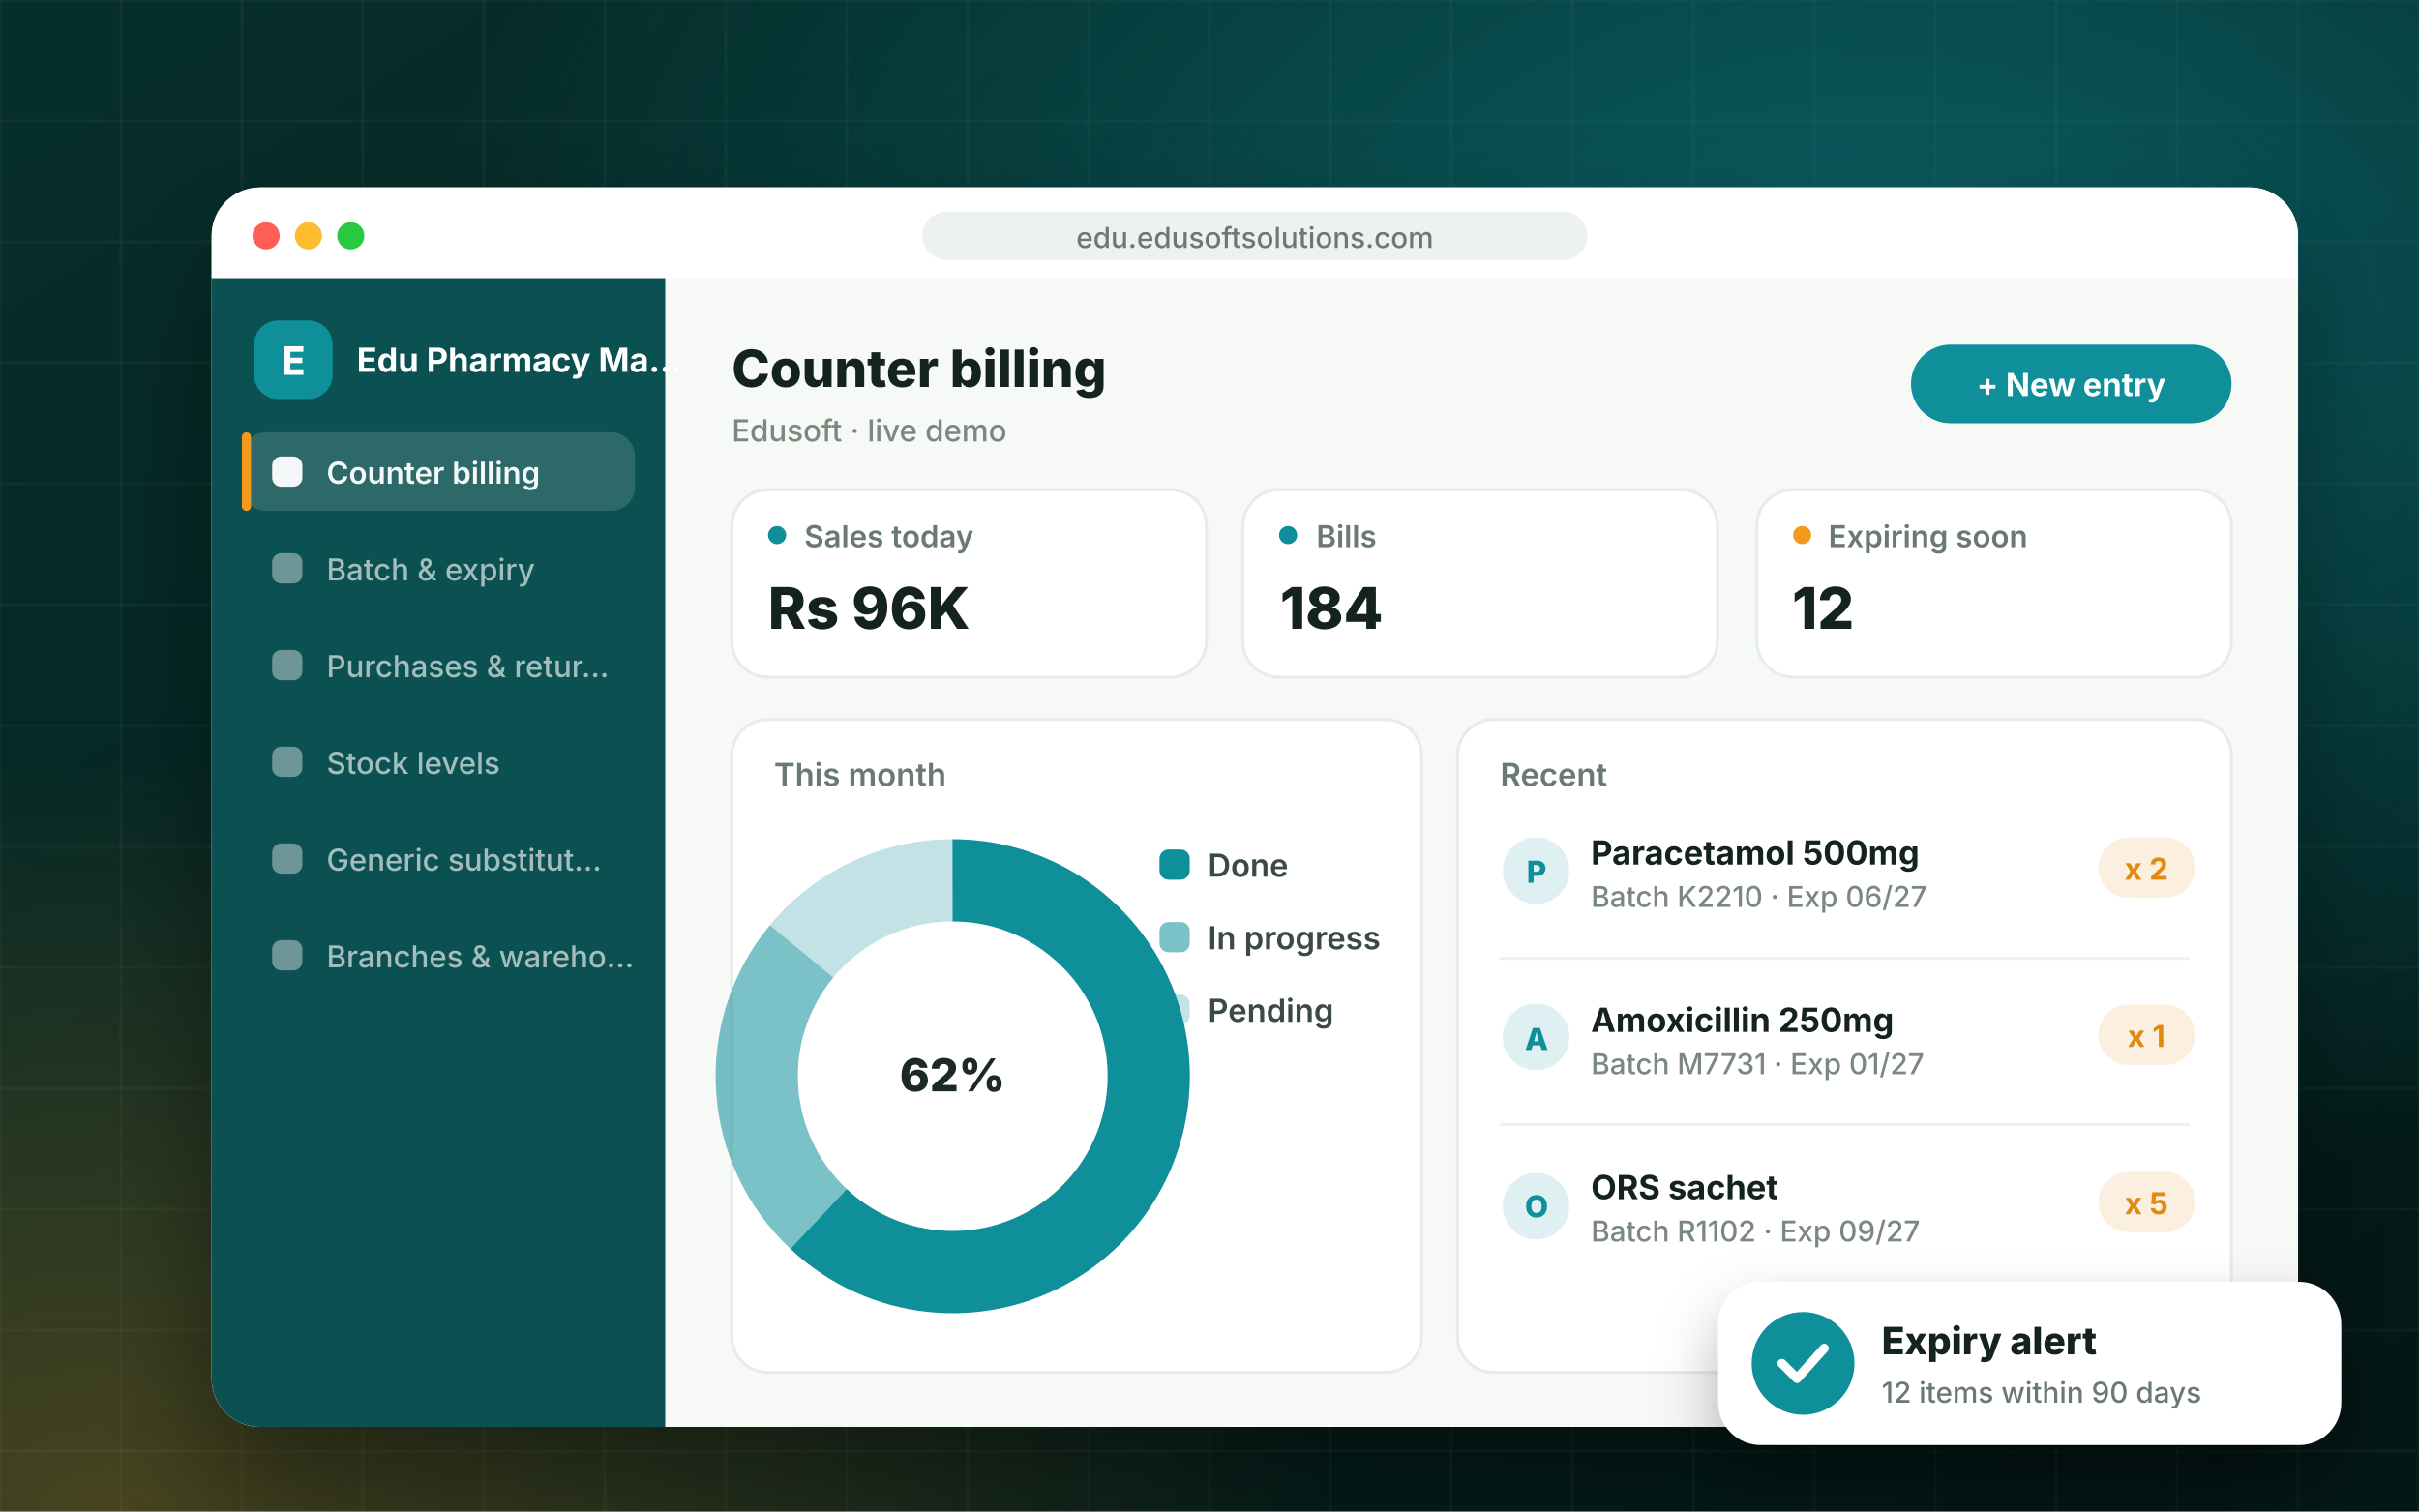
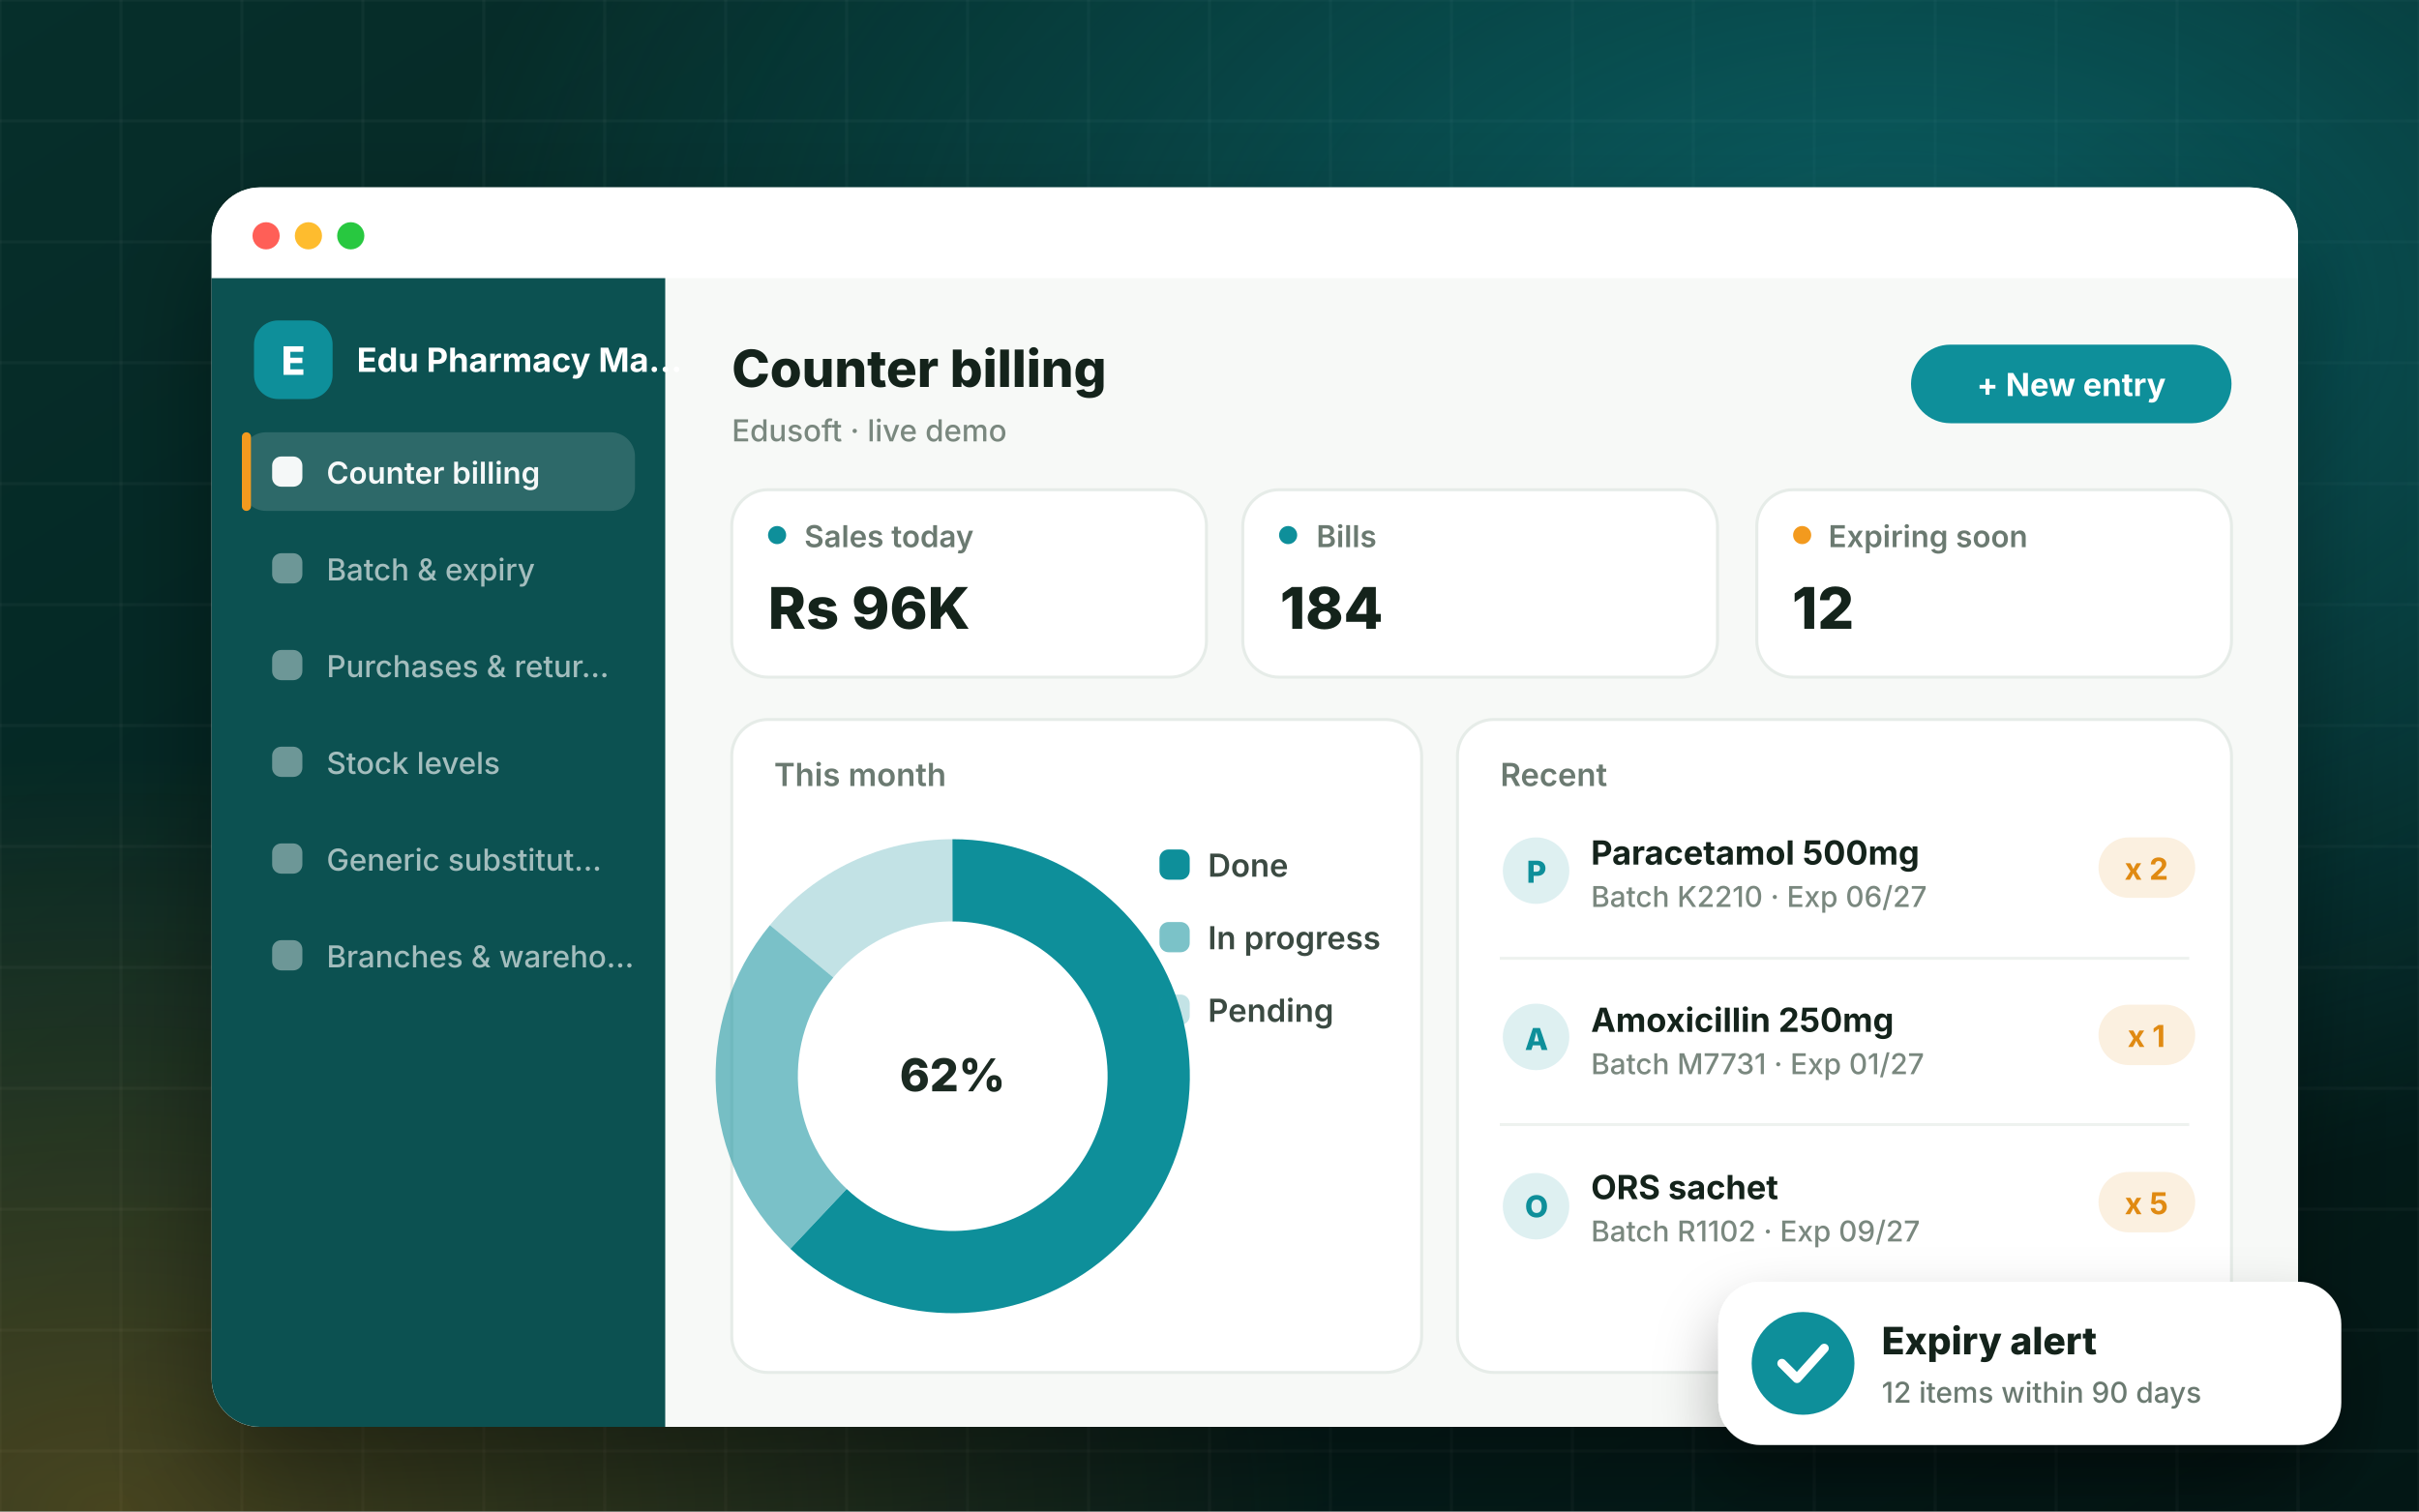
<svg xmlns="http://www.w3.org/2000/svg" viewBox="0 0 800 500" font-family="Inter, 'Segoe UI', Roboto, Arial, sans-serif">
  <defs>
    <linearGradient id="bg" x1="0" y1="0" x2="1" y2="1">
      <stop offset="0" stop-color="#062f2b" />
      <stop offset="1" stop-color="#031715" />
    </linearGradient>
    <radialGradient id="glow" cx=".78" cy=".2" r=".6">
      <stop offset="0" stop-color="#0e8f9a" stop-opacity=".55" />
      <stop offset="1" stop-color="#0e8f9a" stop-opacity="0" />
    </radialGradient>
    <radialGradient id="glow2" cx=".05" cy="1" r=".5">
      <stop offset="0" stop-color="#f39a1e" stop-opacity=".28" />
      <stop offset="1" stop-color="#f39a1e" stop-opacity="0" />
    </radialGradient>
    <linearGradient id="area" x1="0" y1="0" x2="0" y2="1">
      <stop offset="0" stop-color="#0e8f9a" stop-opacity=".28" />
      <stop offset="1" stop-color="#0e8f9a" stop-opacity="0" />
    </linearGradient>
    <filter id="sh" x="-20%" y="-20%" width="140%" height="150%">
      <feDropShadow dx="0" dy="18" stdDeviation="18" flood-color="#000" flood-opacity=".38" />
    </filter>
    <filter id="sh2" x="-30%" y="-40%" width="160%" height="200%">
      <feDropShadow dx="0" dy="10" stdDeviation="10" flood-color="#000" flood-opacity=".3" />
    </filter>
  </defs>
  <rect width="800" height="500" fill="url(#bg)" />
  <path d="M0 0 V500" stroke="#fff" stroke-opacity=".035" />
  <path d="M40 0 V500" stroke="#fff" stroke-opacity=".035" />
  <path d="M80 0 V500" stroke="#fff" stroke-opacity=".035" />
  <path d="M120 0 V500" stroke="#fff" stroke-opacity=".035" />
  <path d="M160 0 V500" stroke="#fff" stroke-opacity=".035" />
  <path d="M200 0 V500" stroke="#fff" stroke-opacity=".035" />
  <path d="M240 0 V500" stroke="#fff" stroke-opacity=".035" />
  <path d="M280 0 V500" stroke="#fff" stroke-opacity=".035" />
  <path d="M320 0 V500" stroke="#fff" stroke-opacity=".035" />
  <path d="M360 0 V500" stroke="#fff" stroke-opacity=".035" />
  <path d="M400 0 V500" stroke="#fff" stroke-opacity=".035" />
  <path d="M440 0 V500" stroke="#fff" stroke-opacity=".035" />
  <path d="M480 0 V500" stroke="#fff" stroke-opacity=".035" />
  <path d="M520 0 V500" stroke="#fff" stroke-opacity=".035" />
  <path d="M560 0 V500" stroke="#fff" stroke-opacity=".035" />
  <path d="M600 0 V500" stroke="#fff" stroke-opacity=".035" />
  <path d="M640 0 V500" stroke="#fff" stroke-opacity=".035" />
  <path d="M680 0 V500" stroke="#fff" stroke-opacity=".035" />
  <path d="M720 0 V500" stroke="#fff" stroke-opacity=".035" />
  <path d="M760 0 V500" stroke="#fff" stroke-opacity=".035" />
  <path d="M800 0 V500" stroke="#fff" stroke-opacity=".035" />
  <path d="M0 0 H800" stroke="#fff" stroke-opacity=".035" />
  <path d="M0 40 H800" stroke="#fff" stroke-opacity=".035" />
  <path d="M0 80 H800" stroke="#fff" stroke-opacity=".035" />
  <path d="M0 120 H800" stroke="#fff" stroke-opacity=".035" />
  <path d="M0 160 H800" stroke="#fff" stroke-opacity=".035" />
  <path d="M0 200 H800" stroke="#fff" stroke-opacity=".035" />
  <path d="M0 240 H800" stroke="#fff" stroke-opacity=".035" />
  <path d="M0 280 H800" stroke="#fff" stroke-opacity=".035" />
  <path d="M0 320 H800" stroke="#fff" stroke-opacity=".035" />
  <path d="M0 360 H800" stroke="#fff" stroke-opacity=".035" />
  <path d="M0 400 H800" stroke="#fff" stroke-opacity=".035" />
  <path d="M0 440 H800" stroke="#fff" stroke-opacity=".035" />
  <path d="M0 480 H800" stroke="#fff" stroke-opacity=".035" />
  <rect width="800" height="500" fill="url(#glow)" />
  <rect width="800" height="500" fill="url(#glow2)" />
  <g filter="url(#sh)">
    <rect x="70" y="62" width="690" height="410" rx="16" fill="#f7f9f7" />
  </g>
  <path d="M70 78 a16 16 0 0 1 16 -16 h658 a16 16 0 0 1 16 16 v14 h-690 z" fill="#fff" />
  <circle cx="88" cy="78" r="4.5" fill="#ff5f57" />
  <circle cx="102" cy="78" r="4.5" fill="#febc2e" />
  <circle cx="116" cy="78" r="4.5" fill="#28c840" />
-   <rect x="305.0" y="70" width="220" height="16" rx="8" fill="#eef2ef" />
-   <text x="415.0" y="82" font-size="9.5" font-weight="500" fill="#6b7a71" text-anchor="middle" opacity="1">edu.edusoftsolutions.com</text>
  <path d="M70 92 h150 v380 h-134 a16 16 0 0 1 -16 -16 z" fill="#0c5151" />
  <rect x="84" y="106" width="26" height="26" rx="8" fill="#0e8f9a" />
  <text x="97" y="124" font-size="13" font-weight="800" fill="#fff" text-anchor="middle" opacity="1">E</text>
  <text x="118" y="123" font-size="11" font-weight="700" fill="#fff" text-anchor="start" opacity="1">Edu Pharmacy Ma…</text>
  <rect x="80" y="143" width="130" height="26" rx="8" fill="#fff" opacity=".14" />
  <rect x="80" y="143" width="3" height="26" rx="1.5" fill="#f39a1e" />
  <rect x="90" y="151" width="10" height="10" rx="3" fill="#fff" opacity="0.95" />
  <text x="108" y="160" font-size="10" font-weight="600" fill="#fff" text-anchor="start" opacity="0.95">Counter billing</text>
  <rect x="90" y="183" width="10" height="10" rx="3" fill="#fff" opacity="0.4" />
  <text x="108" y="192" font-size="10" font-weight="500" fill="#fff" text-anchor="start" opacity="0.62">Batch &amp; expiry</text>
  <rect x="90" y="215" width="10" height="10" rx="3" fill="#fff" opacity="0.4" />
  <text x="108" y="224" font-size="10" font-weight="500" fill="#fff" text-anchor="start" opacity="0.62">Purchases &amp; retur…</text>
  <rect x="90" y="247" width="10" height="10" rx="3" fill="#fff" opacity="0.4" />
  <text x="108" y="256" font-size="10" font-weight="500" fill="#fff" text-anchor="start" opacity="0.62">Stock levels</text>
  <rect x="90" y="279" width="10" height="10" rx="3" fill="#fff" opacity="0.4" />
  <text x="108" y="288" font-size="10" font-weight="500" fill="#fff" text-anchor="start" opacity="0.62">Generic substitut…</text>
  <rect x="90" y="311" width="10" height="10" rx="3" fill="#fff" opacity="0.4" />
  <text x="108" y="320" font-size="10" font-weight="500" fill="#fff" text-anchor="start" opacity="0.62">Branches &amp; wareho…</text>
  <text x="242" y="128" font-size="17" font-weight="800" fill="#14231b" text-anchor="start" opacity="1">Counter billing</text>
  <text x="242" y="146" font-size="10" font-weight="500" fill="#7a887f" text-anchor="start" opacity="1">Edusoft · live demo</text>
  <rect x="632" y="114" width="106" height="26" rx="13" fill="#0e8f9a" />
  <text x="685" y="131" font-size="10.5" font-weight="700" fill="#fff" text-anchor="middle" opacity="1">+ New entry</text>
  <rect x="242" y="162" width="157" height="62" rx="12" fill="#fff" stroke="#e6ece8" />
  <rect x="254" y="174" width="6" height="6" rx="3" fill="#0e8f9a" />
  <text x="266.0" y="181" font-size="10" font-weight="600" fill="#6b7a71" text-anchor="start" opacity="1">Sales today</text>
  <text x="254.0" y="208" font-size="19" font-weight="800" fill="#14231b" text-anchor="start" opacity="1">Rs 96K</text>
  <rect x="411" y="162" width="157" height="62" rx="12" fill="#fff" stroke="#e6ece8" />
  <rect x="423" y="174" width="6" height="6" rx="3" fill="#0e8f9a" />
  <text x="435.333" y="181" font-size="10" font-weight="600" fill="#6b7a71" text-anchor="start" opacity="1">Bills</text>
  <text x="423.333" y="208" font-size="19" font-weight="800" fill="#14231b" text-anchor="start" opacity="1">184</text>
  <rect x="581" y="162" width="157" height="62" rx="12" fill="#fff" stroke="#e6ece8" />
  <rect x="593" y="174" width="6" height="6" rx="3" fill="#f39a1e" />
  <text x="604.667" y="181" font-size="10" font-weight="600" fill="#6b7a71" text-anchor="start" opacity="1">Expiring soon</text>
  <text x="592.667" y="208" font-size="19" font-weight="800" fill="#14231b" text-anchor="start" opacity="1">12</text>
  <rect x="242" y="238" width="228.16" height="216" rx="12" fill="#fff" stroke="#e6ece8" />
  <text x="256" y="260" font-size="10.5" font-weight="600" fill="#6b7a71" text-anchor="start" opacity="1">This month</text>
  <path d="M315.0,291.2 A64.8,64.8 0 1 1 270.7,403.2" fill="none" stroke="#0e8f9a" stroke-opacity="1" stroke-width="27.2" />
  <path d="M270.7,403.2 A64.8,64.8 0 0 1 265.1,314.7" fill="none" stroke="#0e8f9a" stroke-opacity="0.55" stroke-width="27.2" />
  <path d="M265.1,314.7 A64.8,64.8 0 0 1 315.0,291.2" fill="none" stroke="#0e8f9a" stroke-opacity="0.25" stroke-width="27.2" />
  <text x="315.011" y="361.0" font-size="15" font-weight="800" fill="#1b2a22" text-anchor="middle" opacity="1">62%</text>
  <rect x="383.459" y="281" width="10" height="10" rx="3" fill="#0e8f9a" opacity="1" />
  <text x="399.459" y="290" font-size="10.5" font-weight="600" fill="#3b4a42" text-anchor="start" opacity="1">Done</text>
  <rect x="383.459" y="305" width="10" height="10" rx="3" fill="#0e8f9a" opacity="0.55" />
  <text x="399.459" y="314" font-size="10.5" font-weight="600" fill="#3b4a42" text-anchor="start" opacity="1">In progress</text>
  <rect x="383.459" y="329" width="10" height="10" rx="3" fill="#0e8f9a" opacity="0.25" />
  <text x="399.459" y="338" font-size="10.5" font-weight="600" fill="#3b4a42" text-anchor="start" opacity="1">Pending</text>
  <rect x="482" y="238" width="256" height="216" rx="12" fill="#fff" stroke="#e6ece8" />
  <text x="496.16" y="260" font-size="10.5" font-weight="600" fill="#6b7a71" text-anchor="start" opacity="1">Recent</text>
  <circle cx="508" cy="288" r="11" fill="#0e8f9a" opacity=".14" />
  <text x="508.16" y="292.0" font-size="10" font-weight="800" fill="#0e8f9a" text-anchor="middle" opacity="1">P</text>
  <text x="526.16" y="286.0" font-size="11" font-weight="700" fill="#14231b" text-anchor="start" opacity="1">Paracetamol 500mg</text>
  <text x="526.16" y="300.0" font-size="9.5" font-weight="500" fill="#7a887f" text-anchor="start" opacity="1">Batch K2210 · Exp 06/27</text>
  <rect x="694" y="277.0" width="32" height="20" rx="10" fill="#e08a12" opacity=".13" />
  <text x="709.85" y="291.0" font-size="10" font-weight="700" fill="#e08a12" text-anchor="middle" opacity="1">x 2</text>
  <path d="M496 317 H724" stroke="#eef2ef" />
  <circle cx="508" cy="343" r="11" fill="#0e8f9a" opacity=".14" />
  <text x="508.16" y="347.333" font-size="10" font-weight="800" fill="#0e8f9a" text-anchor="middle" opacity="1">A</text>
  <text x="526.16" y="341.333" font-size="11" font-weight="700" fill="#14231b" text-anchor="start" opacity="1">Amoxicillin 250mg</text>
  <text x="526.16" y="355.333" font-size="9.5" font-weight="500" fill="#7a887f" text-anchor="start" opacity="1">Batch M7731 · Exp 01/27</text>
  <rect x="694" y="332.333" width="32" height="20" rx="10" fill="#e08a12" opacity=".13" />
  <text x="709.85" y="346.333" font-size="10" font-weight="700" fill="#e08a12" text-anchor="middle" opacity="1">x 1</text>
  <path d="M496 372 H724" stroke="#eef2ef" />
  <circle cx="508" cy="399" r="11" fill="#0e8f9a" opacity=".14" />
  <text x="508.16" y="402.667" font-size="10" font-weight="800" fill="#0e8f9a" text-anchor="middle" opacity="1">O</text>
  <text x="526.16" y="396.667" font-size="11" font-weight="700" fill="#14231b" text-anchor="start" opacity="1">ORS sachet</text>
  <text x="526.16" y="410.667" font-size="9.5" font-weight="500" fill="#7a887f" text-anchor="start" opacity="1">Batch R1102 · Exp 09/27</text>
  <rect x="694" y="387.667" width="32" height="20" rx="10" fill="#e08a12" opacity=".13" />
  <text x="709.85" y="401.667" font-size="10" font-weight="700" fill="#e08a12" text-anchor="middle" opacity="1">x 5</text>
  <g filter="url(#sh2)">
    <rect x="568.3" y="424" width="206" height="54" rx="14" fill="#fff" />
  </g>
  <circle cx="596.3" cy="451" r="17" fill="#0e8f9a" />
  <path d="M589.3,451 l5,5 l9,-10" fill="none" stroke="#fff" stroke-width="3" stroke-linecap="round" stroke-linejoin="round" />
  <text x="622.3" y="448" font-size="12.5" font-weight="800" fill="#14231b" text-anchor="start" opacity="1">Expiry alert</text>
  <text x="622.3" y="464" font-size="9.5" font-weight="500" fill="#6b7a71" text-anchor="start" opacity="1">12 items within 90 days</text>
</svg>
